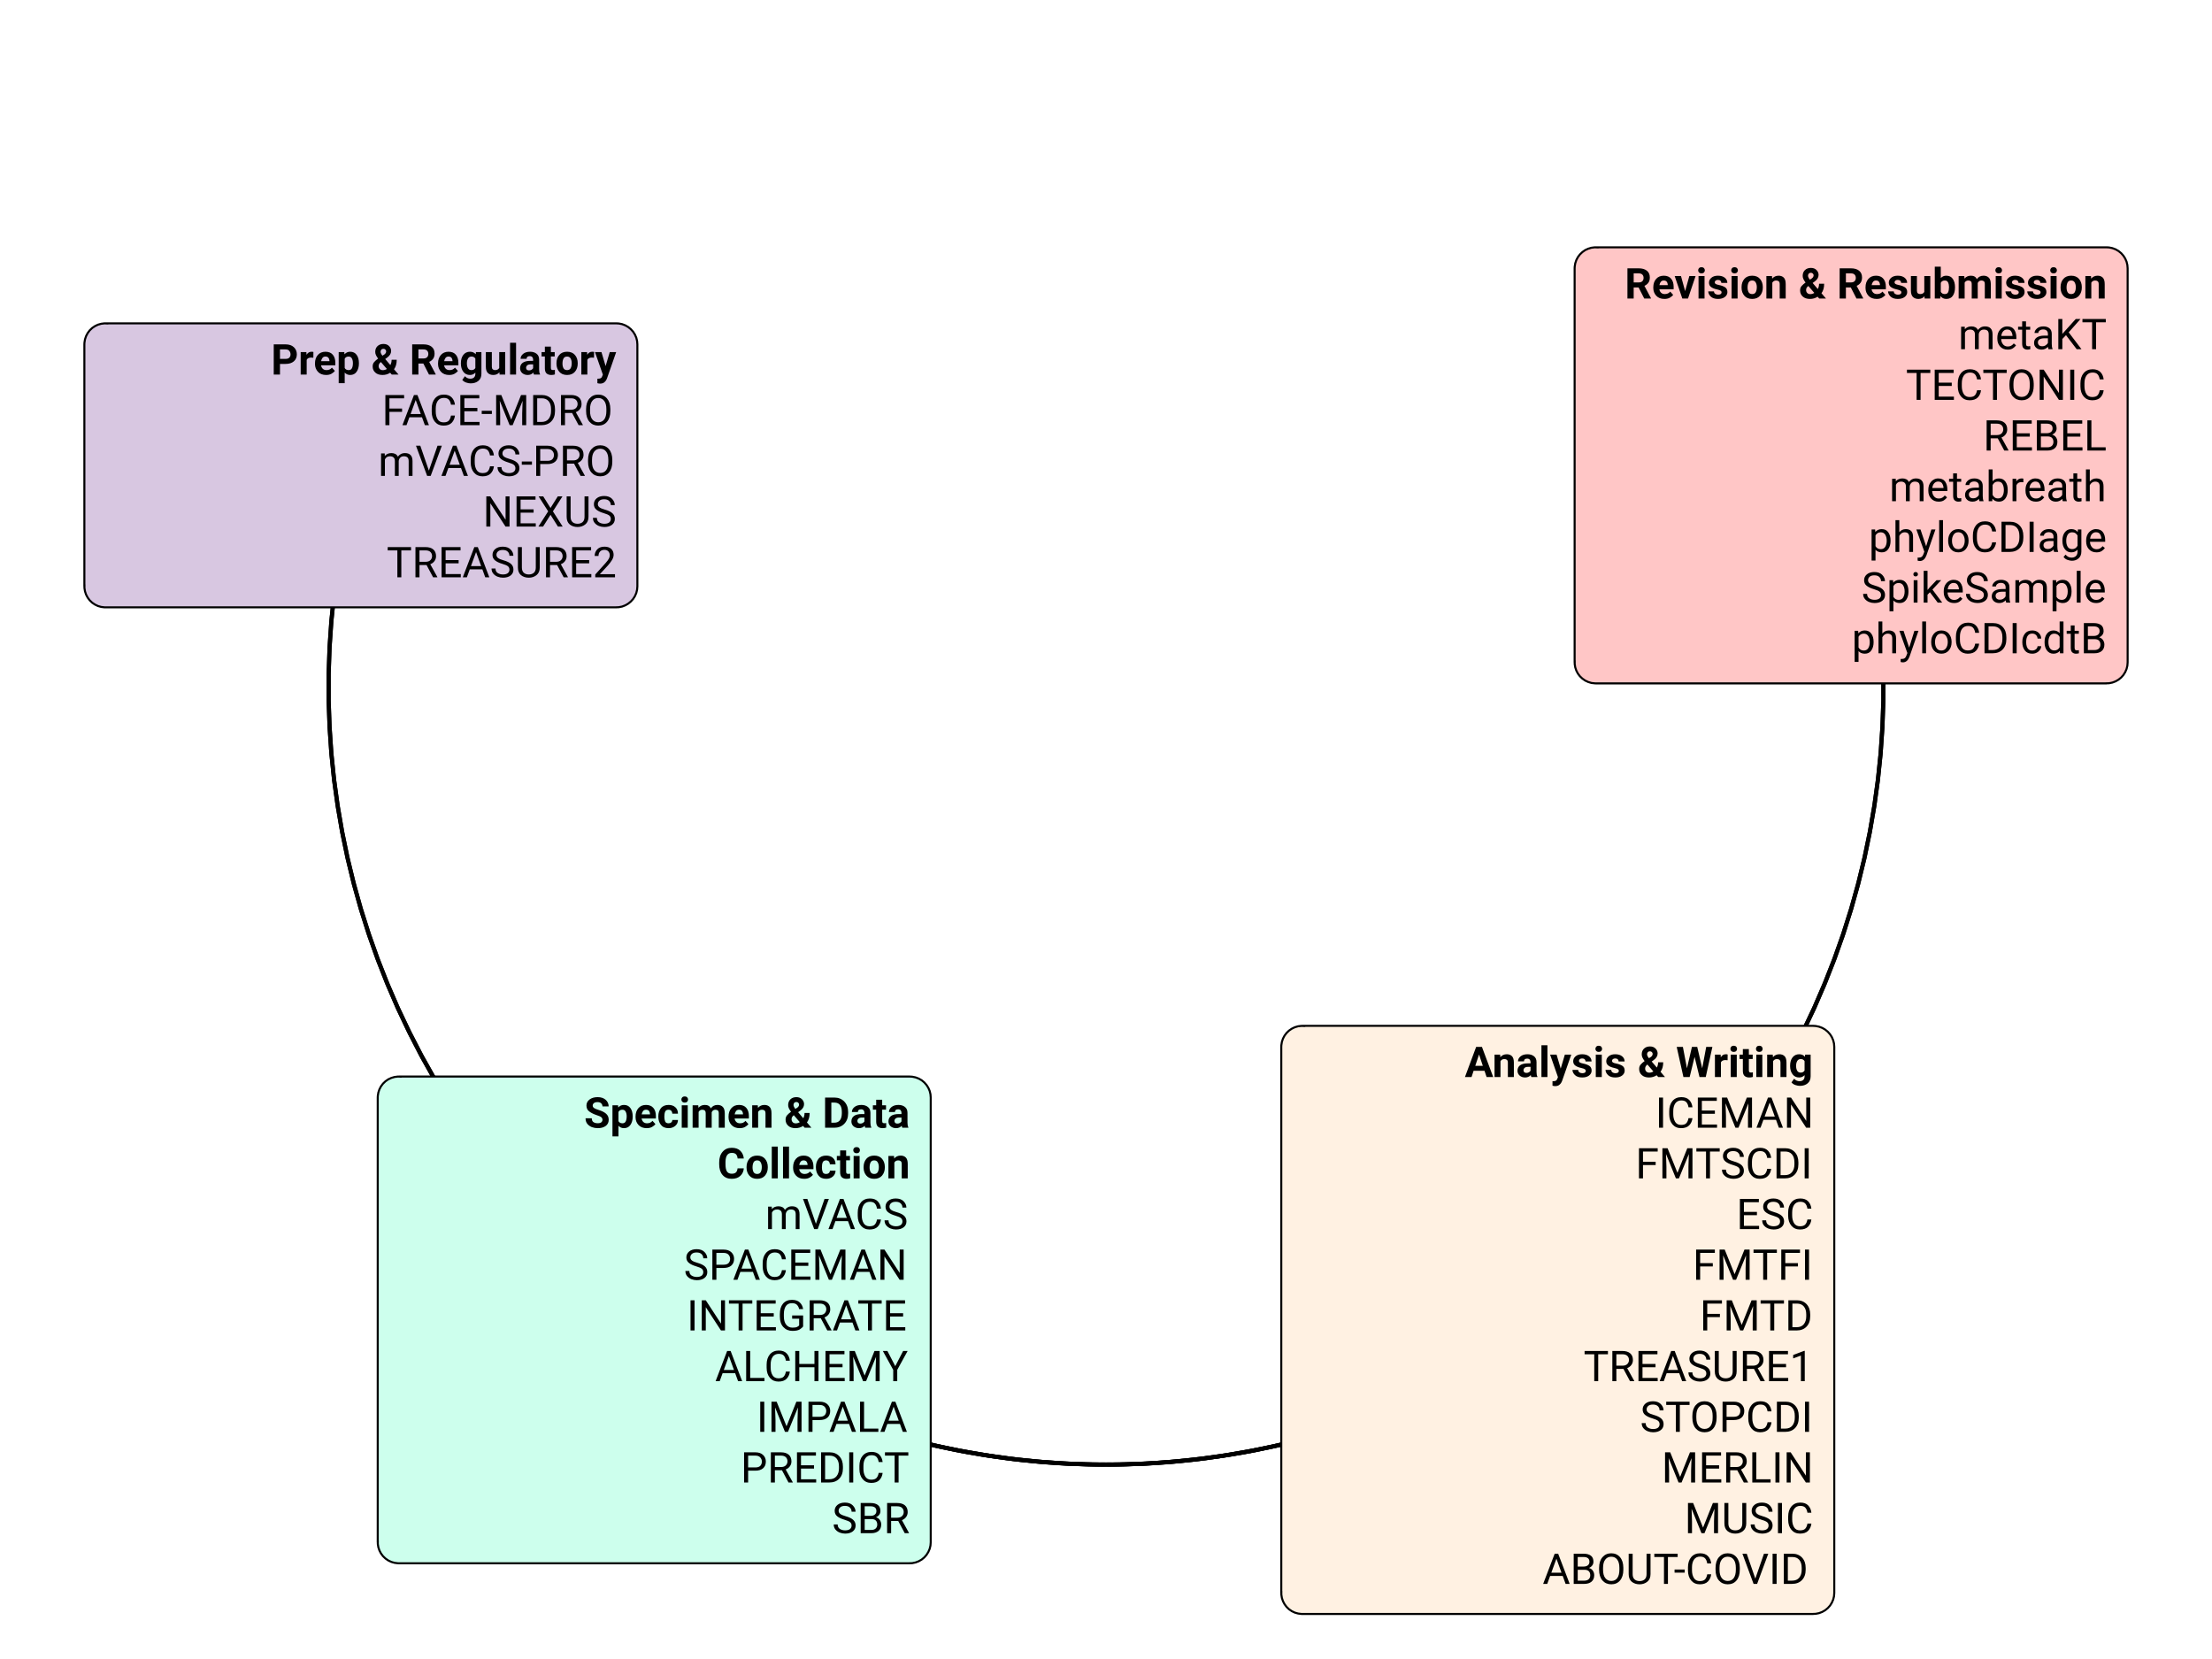
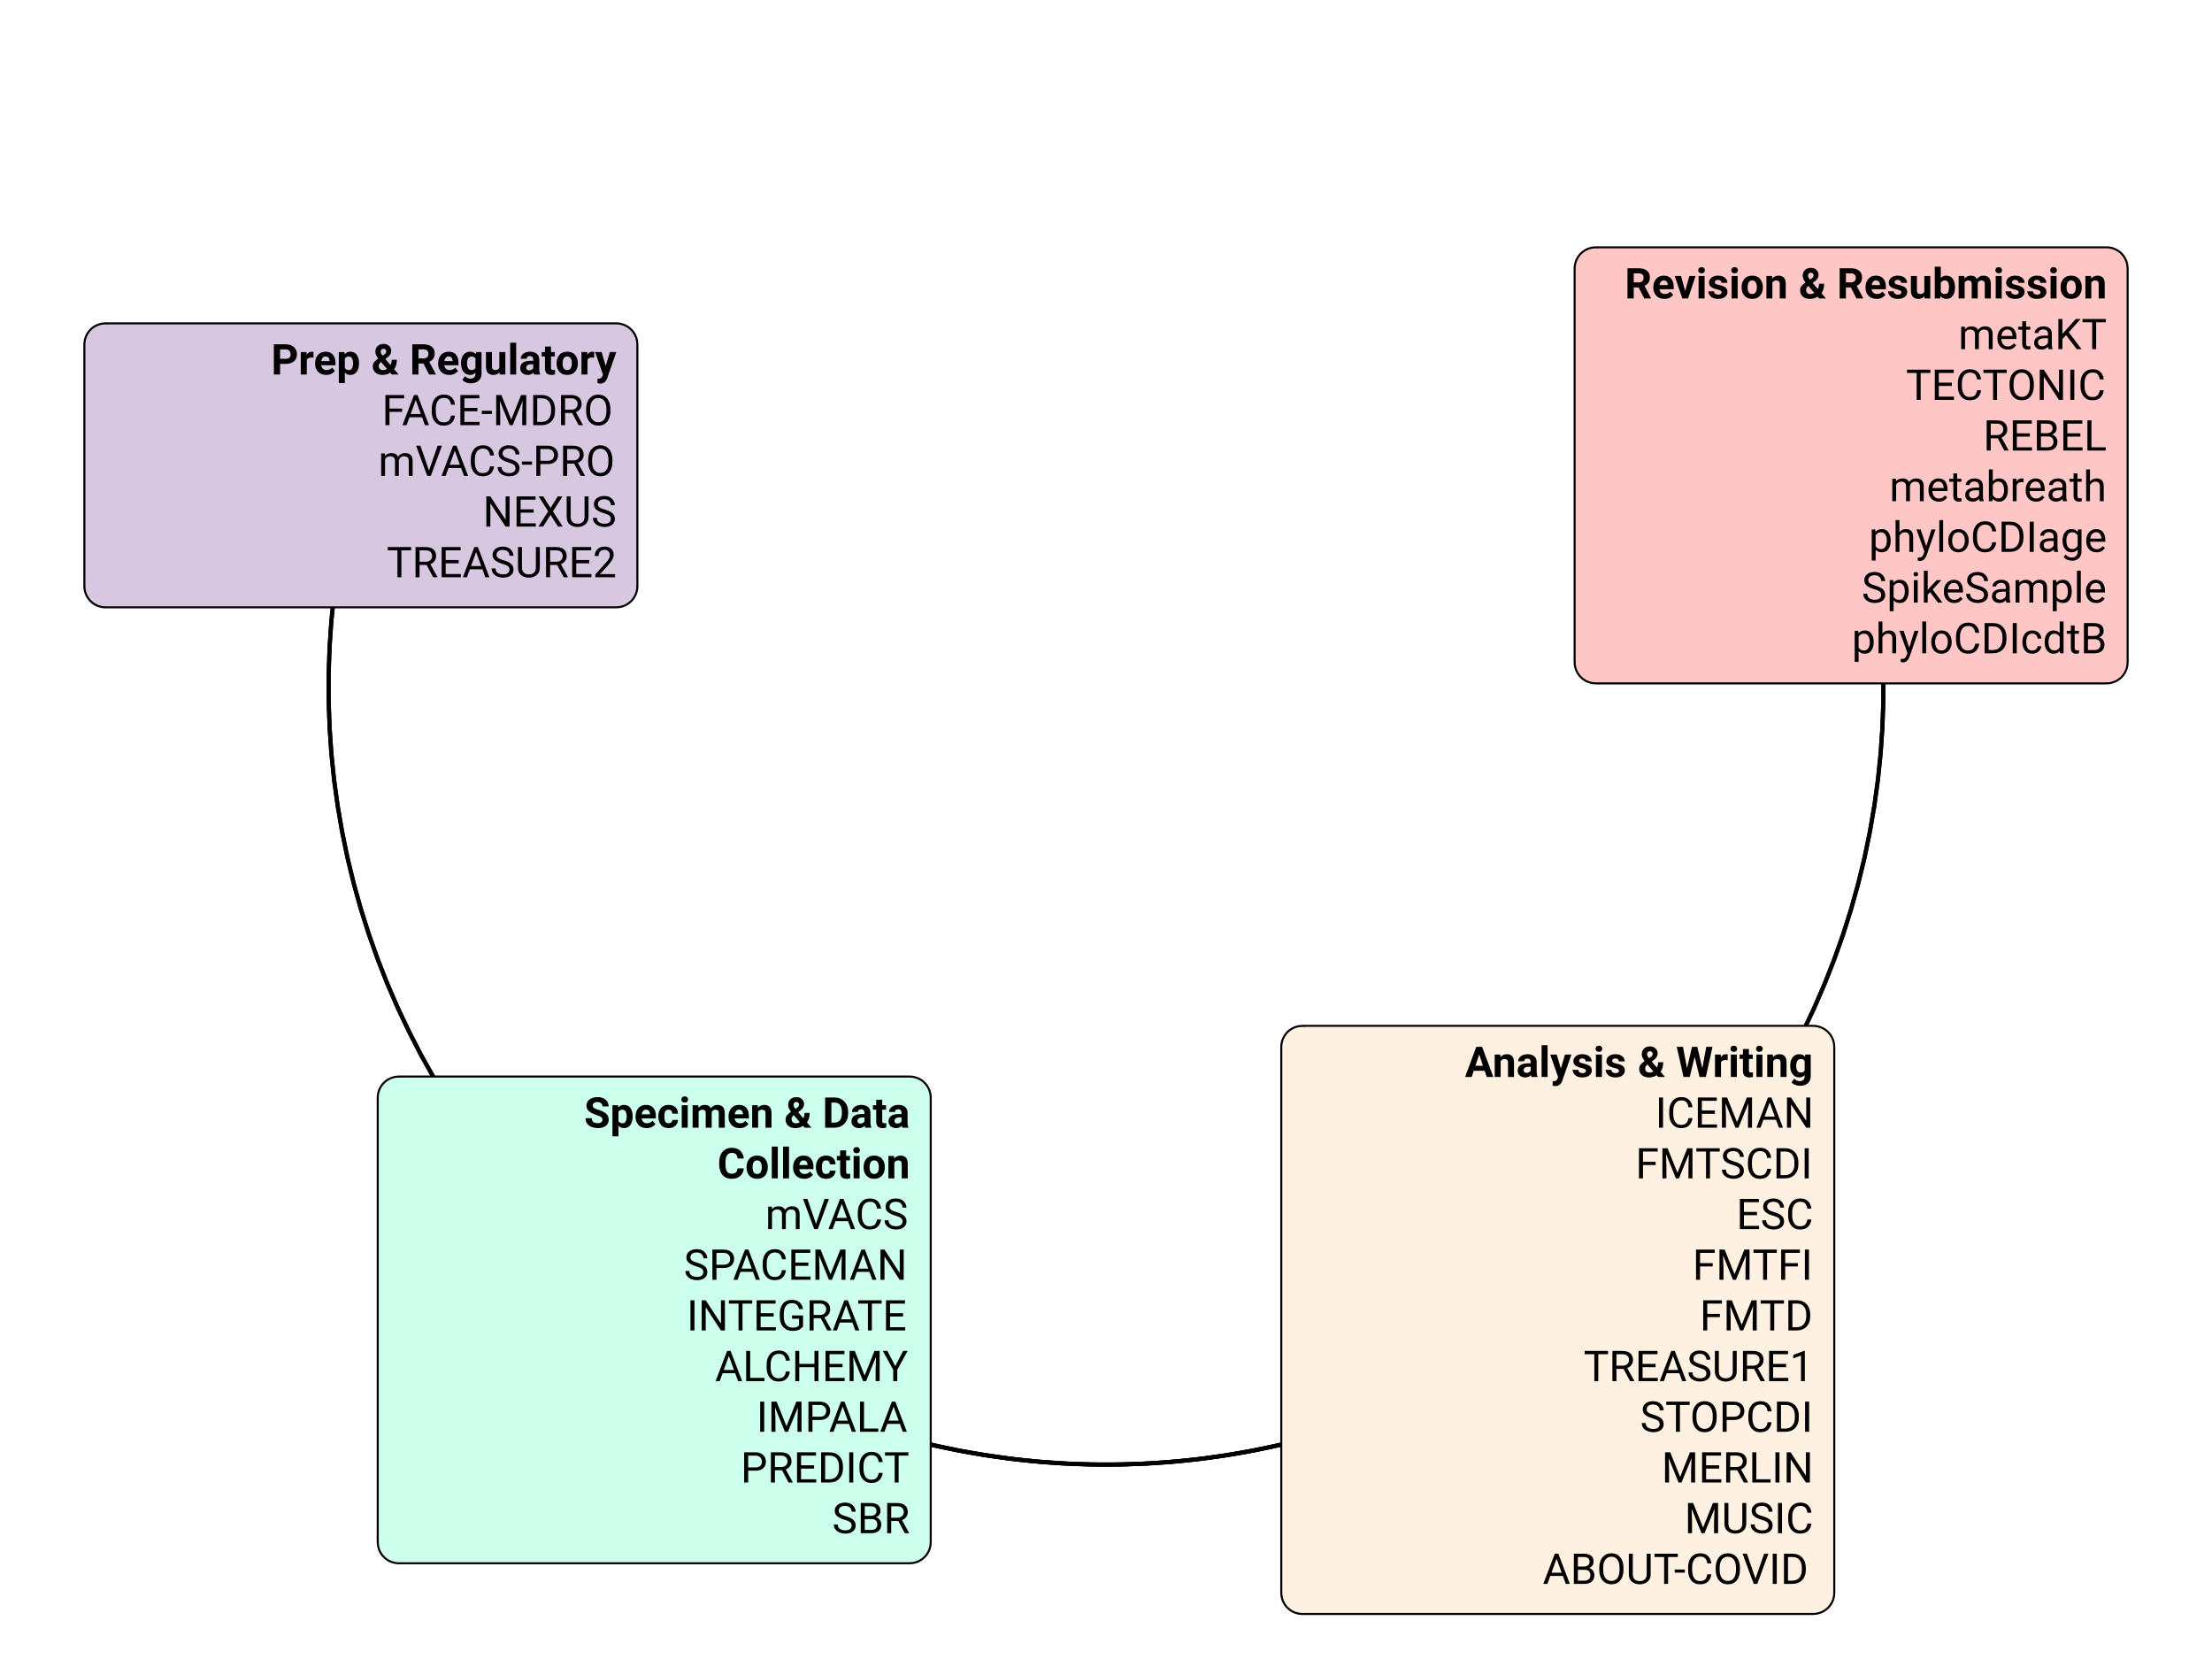
<svg xmlns="http://www.w3.org/2000/svg" class="svglite" width="576.00pt" height="432.00pt" viewBox="0 0 576.00 432.00">
  <defs>
    <style type="text/css">
    .svglite line, .svglite polyline, .svglite polygon, .svglite path, .svglite rect, .svglite circle {
      fill: none;
      stroke: #000000;
      stroke-linecap: round;
      stroke-linejoin: round;
      stroke-miterlimit: 10.00;
    }
    .svglite text {
      white-space: pre;
    }
  </style>
  </defs>
  <rect width="100%" height="100%" style="stroke: none; fill: none;" />
  <defs>
    <clipPath id="cpMC4wMHw1NzYuMDB8MC4wMHw0MzIuMDA=">
      <rect x="0.00" y="0.00" width="576.00" height="432.00" />
    </clipPath>
  </defs>
  <g clip-path="url(#cpMC4wMHw1NzYuMDB8MC4wMHw0MzIuMDA=)">
    <polyline points="405.64,343.70 399.97,347.60 394.18,351.31 388.26,354.82 382.23,358.12 376.09,361.22 369.85,364.11 363.51,366.78 357.09,369.24 350.58,371.47 344.01,373.49 337.36,375.28 330.67,376.84 323.92,378.18 317.13,379.28 310.31,380.16 303.46,380.80 296.60,381.21 289.72,381.38 282.84,381.32 275.97,381.03 269.11,380.51 262.28,379.75 255.47,378.76 248.70,377.54 241.98,376.09 235.31,374.41 228.70,372.51 222.16,370.38 215.69,368.03 209.31,365.47 203.02,362.69 196.83,359.70 190.74,356.49 184.76,353.09 178.91,349.48 173.18,345.68 167.58,341.68 162.12,337.50 156.81,333.13 151.65,328.58 146.64,323.86 141.80,318.98 137.13,313.93 132.63,308.73 128.31,303.38 124.18,297.88 120.23,292.25 116.48,286.48 112.92,280.59 109.57,274.59 106.43,268.47 103.49,262.25 100.77,255.94 98.26,249.53 95.97,243.05 93.90,236.49 92.06,229.86 90.44,223.17 89.06,216.44 87.90,209.66 86.97,202.84 86.27,196.00 85.81,189.14 85.58,182.26 85.58,175.39 85.82,168.51 86.29,161.65 87.00,154.81 87.93,148.00 89.10,141.22 90.49,134.48 92.12,127.80 93.97,121.17 " style="stroke-width: 1.07; stroke-linecap: butt;" />
    <polyline points="93.97,121.17 92.11,127.83 90.48,134.54 89.08,141.31 87.91,148.12 86.98,154.97 86.28,161.84 85.81,168.73 85.58,175.64 85.58,182.55 85.83,189.45 86.30,196.35 87.01,203.22 87.96,210.06 89.14,216.87 90.55,223.64 92.19,230.35 94.06,237.00 96.15,243.58 98.47,250.09 101.01,256.52 103.76,262.86 106.73,269.09 109.92,275.23 113.31,281.25 116.90,287.15 120.69,292.93 124.68,298.57 128.86,304.07 133.22,309.43 137.76,314.64 142.48,319.68 147.37,324.57 152.42,329.28 157.63,333.82 162.99,338.18 168.50,342.35 174.14,346.34 179.92,350.12 185.82,353.71 191.85,357.10 197.98,360.27 204.22,363.24 210.56,365.99 216.99,368.53 223.50,370.84 230.09,372.93 236.74,374.79 243.45,376.43 250.22,377.83 257.03,379.00 263.87,379.95 270.75,380.65 277.64,381.12 284.55,381.36 291.45,381.36 298.36,381.12 305.25,380.65 312.13,379.95 318.97,379.00 325.78,377.83 332.55,376.43 339.26,374.79 345.91,372.93 352.50,370.84 359.01,368.53 365.44,365.99 371.78,363.24 378.02,360.27 384.15,357.10 390.18,353.71 396.08,350.12 401.86,346.34 407.50,342.35 413.01,338.18 418.37,333.82 423.58,329.28 428.63,324.57 433.52,319.68 438.24,314.64 442.78,309.43 447.14,304.07 451.32,298.57 455.31,292.93 459.10,287.15 462.69,281.25 466.08,275.23 469.27,269.09 472.24,262.86 474.99,256.52 477.53,250.09 479.85,243.58 481.94,237.00 483.81,230.35 485.45,223.64 486.86,216.87 488.04,210.06 488.99,203.22 489.70,196.35 490.17,189.45 490.42,182.55 490.42,175.64 490.19,168.73 489.72,161.84 489.02,154.97 488.09,148.12 486.92,141.31 485.52,134.54 483.89,127.83 482.03,121.17 " style="stroke-width: 1.07; stroke-linecap: butt;" />
    <polyline points="482.03,121.17 483.88,127.80 485.51,134.48 486.90,141.22 488.07,148.00 489.00,154.81 489.71,161.65 490.18,168.51 490.42,175.39 490.42,182.26 490.19,189.14 489.73,196.00 489.03,202.84 488.10,209.66 486.94,216.44 485.56,223.17 483.94,229.86 482.10,236.49 480.03,243.05 477.74,249.53 475.23,255.94 472.51,262.25 469.57,268.47 466.43,274.59 463.08,280.59 459.52,286.48 455.77,292.25 451.82,297.88 447.69,303.38 443.37,308.73 438.87,313.93 434.20,318.98 429.36,323.86 424.35,328.58 419.19,333.13 413.88,337.50 408.42,341.68 402.82,345.68 397.09,349.48 391.24,353.09 385.26,356.49 379.17,359.70 372.98,362.69 366.69,365.47 360.31,368.03 353.84,370.38 347.30,372.51 340.69,374.41 334.02,376.09 327.30,377.54 320.53,378.76 313.72,379.75 306.89,380.51 300.03,381.03 293.16,381.32 286.28,381.38 279.40,381.21 272.54,380.80 265.69,380.16 258.87,379.28 252.08,378.18 245.33,376.84 238.64,375.28 231.99,373.49 225.42,371.47 218.91,369.24 212.49,366.78 206.15,364.11 199.91,361.22 193.77,358.12 187.74,354.82 181.82,351.31 176.03,347.60 170.36,343.70 " style="stroke-width: 1.07; stroke-linecap: butt;" />
-     <polygon points="339.12,420.27 472.16,420.27 471.94,420.27 472.82,420.23 473.68,420.06 474.51,419.74 475.27,419.30 475.95,418.75 476.54,418.09 477.01,417.34 477.36,416.53 477.57,415.67 477.64,414.79 477.64,414.79 477.64,272.61 477.64,272.61 477.57,271.73 477.36,270.88 477.01,270.06 476.54,269.32 475.95,268.66 475.27,268.10 474.51,267.66 473.68,267.35 472.82,267.17 472.16,267.13 339.12,267.13 339.78,267.17 338.90,267.14 338.02,267.24 337.17,267.49 336.38,267.87 335.65,268.37 335.02,268.98 334.49,269.68 334.08,270.46 333.80,271.30 333.66,272.17 333.64,272.61 333.64,414.79 333.66,414.35 333.66,415.23 333.80,416.11 334.08,416.94 334.49,417.72 335.02,418.43 335.65,419.04 336.38,419.54 337.17,419.92 338.02,420.16 338.90,420.27 " style="stroke-width: 0.53; fill: #FFF1E2;" />
-     <text x="381.42" y="280.46" style="font-size: 11.04px; font-weight: bold; font-family: &quot;Roboto&quot;;" textLength="42.26px" lengthAdjust="spacingAndGlyphs">Analysis</text>
-     <text x="426.44" y="280.46" style="font-size: 11.04px; font-weight: bold; font-family: &quot;Roboto&quot;;" textLength="7.24px" lengthAdjust="spacingAndGlyphs">&amp;</text>
-     <text x="436.42" y="280.46" style="font-size: 11.04px; font-weight: bold; font-family: &quot;Roboto&quot;;" textLength="35.73px" lengthAdjust="spacingAndGlyphs">Writing</text>
-     <text x="431.02" y="293.66" style="font-size: 11.04px; font-family: &quot;Roboto&quot;;" textLength="41.13px" lengthAdjust="spacingAndGlyphs">ICEMAN</text>
-     <text x="425.88" y="306.85" style="font-size: 11.04px; font-family: &quot;Roboto&quot;;" textLength="46.28px" lengthAdjust="spacingAndGlyphs">FMTSCDI</text>
-     <text x="452.16" y="320.05" style="font-size: 11.04px; font-family: &quot;Roboto&quot;;" textLength="20.00px" lengthAdjust="spacingAndGlyphs">ESC</text>
-     <text x="440.76" y="333.25" style="font-size: 11.04px; font-family: &quot;Roboto&quot;;" textLength="31.40px" lengthAdjust="spacingAndGlyphs">FMTFI</text>
+     <polygon points="339.12,420.27 472.16,420.27 471.94,420.27 472.82,420.23 473.68,420.05 474.51,419.74 475.27,419.30 475.95,418.74 476.54,418.08 477.01,417.34 477.36,416.53 477.57,415.67 477.64,414.79 477.64,414.79 477.64,272.61 477.64,272.61 477.57,271.74 477.36,270.88 477.01,270.07 476.54,269.32 475.95,268.66 475.27,268.10 474.51,267.66 473.68,267.35 472.82,267.17 472.16,267.13 339.12,267.13 339.78,267.17 338.90,267.14 338.02,267.25 337.17,267.49 336.38,267.87 335.65,268.37 335.02,268.98 334.49,269.69 334.08,270.47 333.80,271.30 333.66,272.17 333.64,272.61 333.64,414.79 333.66,414.35 333.66,415.23 333.80,416.10 334.08,416.94 334.49,417.72 335.02,418.42 335.65,419.03 336.38,419.54 337.17,419.91 338.02,420.16 338.90,420.27 " style="stroke-width: 0.53; fill: #FFF1E2;" />
+     <text x="381.46" y="280.45" style="font-size: 11.04px; font-weight: bold; font-family: &quot;Roboto&quot;;" textLength="42.24px" lengthAdjust="spacingAndGlyphs">Analysis</text>
+     <text x="426.45" y="280.45" style="font-size: 11.04px; font-weight: bold; font-family: &quot;Roboto&quot;;" textLength="7.24px" lengthAdjust="spacingAndGlyphs">&amp;</text>
+     <text x="436.44" y="280.45" style="font-size: 11.04px; font-weight: bold; font-family: &quot;Roboto&quot;;" textLength="35.72px" lengthAdjust="spacingAndGlyphs">Writing</text>
+     <text x="431.02" y="293.65" style="font-size: 11.04px; font-family: &quot;Roboto&quot;;" textLength="41.14px" lengthAdjust="spacingAndGlyphs">ICEMAN</text>
+     <text x="425.88" y="306.85" style="font-size: 11.04px; font-family: &quot;Roboto&quot;;" textLength="46.27px" lengthAdjust="spacingAndGlyphs">FMTSCDI</text>
+     <text x="452.16" y="320.05" style="font-size: 11.04px; font-family: &quot;Roboto&quot;;" textLength="19.99px" lengthAdjust="spacingAndGlyphs">ESC</text>
+     <text x="440.74" y="333.25" style="font-size: 11.04px; font-family: &quot;Roboto&quot;;" textLength="31.41px" lengthAdjust="spacingAndGlyphs">FMTFI</text>
    <text x="442.61" y="346.45" style="font-size: 11.04px; font-family: &quot;Roboto&quot;;" textLength="29.55px" lengthAdjust="spacingAndGlyphs">FMTD</text>
-     <text x="412.36" y="359.65" style="font-size: 11.04px; font-family: &quot;Roboto&quot;;" textLength="59.80px" lengthAdjust="spacingAndGlyphs">TREASURE1</text>
-     <text x="427.06" y="372.85" style="font-size: 11.04px; font-family: &quot;Roboto&quot;;" textLength="45.10px" lengthAdjust="spacingAndGlyphs">STOPCDI</text>
+     <text x="412.38" y="359.64" style="font-size: 11.04px; font-family: &quot;Roboto&quot;;" textLength="59.78px" lengthAdjust="spacingAndGlyphs">TREASURE1</text>
+     <text x="427.08" y="372.84" style="font-size: 11.04px; font-family: &quot;Roboto&quot;;" textLength="45.08px" lengthAdjust="spacingAndGlyphs">STOPCDI</text>
    <text x="432.67" y="386.04" style="font-size: 11.04px; font-family: &quot;Roboto&quot;;" textLength="39.49px" lengthAdjust="spacingAndGlyphs">MERLIN</text>
-     <text x="438.64" y="399.24" style="font-size: 11.04px; font-family: &quot;Roboto&quot;;" textLength="33.52px" lengthAdjust="spacingAndGlyphs">MUSIC</text>
-     <text x="401.68" y="412.44" style="font-size: 11.04px; font-family: &quot;Roboto&quot;;" textLength="70.48px" lengthAdjust="spacingAndGlyphs">ABOUT-COVID</text>
-     <polygon points="27.45,158.15 160.49,158.15 160.27,158.15 161.15,158.11 162.01,157.94 162.84,157.62 163.60,157.18 164.28,156.62 164.87,155.96 165.34,155.22 165.69,154.41 165.90,153.55 165.97,152.67 165.97,152.67 165.97,89.68 165.97,89.68 165.90,88.80 165.69,87.94 165.34,87.13 164.87,86.39 164.28,85.73 163.60,85.17 162.84,84.73 162.01,84.41 161.15,84.24 160.49,84.20 27.45,84.20 28.11,84.24 27.23,84.20 26.35,84.31 25.50,84.55 24.71,84.93 23.98,85.43 23.35,86.04 22.82,86.75 22.41,87.53 22.13,88.37 21.99,89.24 21.97,89.68 21.97,152.67 21.99,152.23 21.99,153.11 22.13,153.98 22.41,154.82 22.82,155.60 23.35,156.31 23.98,156.92 24.71,157.42 25.50,157.80 26.35,158.04 27.23,158.15 " style="stroke-width: 0.53; fill: #D8C7E1;" />
-     <text x="70.58" y="97.53" style="font-size: 11.04px; font-weight: bold; font-family: &quot;Roboto&quot;;" textLength="23.32px" lengthAdjust="spacingAndGlyphs">Prep</text>
-     <text x="96.65" y="97.53" style="font-size: 11.04px; font-weight: bold; font-family: &quot;Roboto&quot;;" textLength="7.24px" lengthAdjust="spacingAndGlyphs">&amp;</text>
-     <text x="106.63" y="97.53" style="font-size: 11.04px; font-weight: bold; font-family: &quot;Roboto&quot;;" textLength="53.86px" lengthAdjust="spacingAndGlyphs">Regulatory</text>
-     <text x="99.45" y="110.72" style="font-size: 11.04px; font-family: &quot;Roboto&quot;;" textLength="61.04px" lengthAdjust="spacingAndGlyphs">FACE-MDRO</text>
-     <text x="98.48" y="123.92" style="font-size: 11.04px; font-family: &quot;Roboto&quot;;" textLength="62.01px" lengthAdjust="spacingAndGlyphs">mVACS-PRO</text>
-     <text x="125.73" y="137.12" style="font-size: 11.04px; font-family: &quot;Roboto&quot;;" textLength="34.76px" lengthAdjust="spacingAndGlyphs">NEXUS</text>
-     <text x="100.69" y="150.32" style="font-size: 11.04px; font-family: &quot;Roboto&quot;;" textLength="59.80px" lengthAdjust="spacingAndGlyphs">TREASURE2</text>
-     <polygon points="415.51,177.95 548.55,177.95 548.33,177.94 549.21,177.91 550.08,177.73 550.90,177.42 551.66,176.98 552.35,176.42 552.93,175.76 553.40,175.02 553.75,174.20 553.96,173.35 554.03,172.47 554.03,172.47 554.03,69.88 554.03,69.88 553.96,69.00 553.75,68.14 553.40,67.33 552.93,66.59 552.35,65.93 551.66,65.37 550.90,64.93 550.08,64.62 549.21,64.44 548.55,64.40 415.51,64.40 416.17,64.44 415.29,64.40 414.41,64.51 413.57,64.76 412.77,65.13 412.05,65.64 411.41,66.25 410.88,66.95 410.47,67.73 410.19,68.57 410.05,69.44 410.03,69.88 410.03,172.47 410.05,172.03 410.05,172.91 410.19,173.78 410.47,174.62 410.88,175.40 411.41,176.10 412.05,176.71 412.77,177.21 413.57,177.59 414.41,177.84 415.29,177.94 " style="stroke-width: 0.53; fill: #FFC6C6;" />
-     <text x="423.08" y="77.73" style="font-size: 11.04px; font-weight: bold; font-family: &quot;Roboto&quot;;" textLength="42.52px" lengthAdjust="spacingAndGlyphs">Revision</text>
-     <text x="468.35" y="77.73" style="font-size: 11.04px; font-weight: bold; font-family: &quot;Roboto&quot;;" textLength="7.24px" lengthAdjust="spacingAndGlyphs">&amp;</text>
-     <text x="478.34" y="77.73" style="font-size: 11.04px; font-weight: bold; font-family: &quot;Roboto&quot;;" textLength="70.21px" lengthAdjust="spacingAndGlyphs">Resubmission</text>
-     <text x="509.92" y="90.93" style="font-size: 11.04px; font-family: &quot;Roboto&quot;;" textLength="38.64px" lengthAdjust="spacingAndGlyphs">metaKT</text>
-     <text x="496.30" y="104.12" style="font-size: 11.04px; font-family: &quot;Roboto&quot;;" textLength="52.25px" lengthAdjust="spacingAndGlyphs">TECTONIC</text>
-     <text x="516.41" y="117.32" style="font-size: 11.04px; font-family: &quot;Roboto&quot;;" textLength="32.14px" lengthAdjust="spacingAndGlyphs">REBEL</text>
-     <text x="491.95" y="130.52" style="font-size: 11.04px; font-family: &quot;Roboto&quot;;" textLength="56.61px" lengthAdjust="spacingAndGlyphs">metabreath</text>
-     <text x="486.61" y="143.72" style="font-size: 11.04px; font-family: &quot;Roboto&quot;;" textLength="61.94px" lengthAdjust="spacingAndGlyphs">phyloCDIage</text>
-     <text x="484.72" y="156.92" style="font-size: 11.04px; font-family: &quot;Roboto&quot;;" textLength="63.83px" lengthAdjust="spacingAndGlyphs">SpikeSample</text>
-     <text x="482.19" y="170.11" style="font-size: 11.04px; font-family: &quot;Roboto&quot;;" textLength="66.36px" lengthAdjust="spacingAndGlyphs">phyloCDIcdtB</text>
-     <polygon points="103.84,407.08 236.88,407.08 236.66,407.07 237.54,407.04 238.41,406.86 239.23,406.55 240.00,406.11 240.68,405.55 241.26,404.89 241.73,404.14 242.08,403.33 242.29,402.47 242.36,401.60 242.36,401.60 242.36,285.81 242.36,285.81 242.29,284.93 242.08,284.07 241.73,283.26 241.26,282.52 240.68,281.86 240.00,281.30 239.23,280.86 238.41,280.55 237.54,280.37 236.88,280.33 103.84,280.33 104.50,280.37 103.62,280.33 102.75,280.44 101.90,280.69 101.10,281.06 100.38,281.56 99.74,282.17 99.21,282.88 98.80,283.66 98.52,284.50 98.38,285.37 98.36,285.81 98.36,401.60 98.38,401.15 98.38,402.04 98.52,402.91 98.80,403.74 99.21,404.52 99.74,405.23 100.38,405.84 101.10,406.34 101.90,406.72 102.75,406.96 103.62,407.07 " style="stroke-width: 0.53; fill: #CDFFED;" />
-     <text x="152.10" y="293.66" style="font-size: 11.04px; font-weight: bold; font-family: &quot;Roboto&quot;;" textLength="49.31px" lengthAdjust="spacingAndGlyphs">Specimen</text>
-     <text x="204.17" y="293.66" style="font-size: 11.04px; font-weight: bold; font-family: &quot;Roboto&quot;;" textLength="7.24px" lengthAdjust="spacingAndGlyphs">&amp;</text>
-     <text x="214.15" y="293.66" style="font-size: 11.04px; font-weight: bold; font-family: &quot;Roboto&quot;;" textLength="22.73px" lengthAdjust="spacingAndGlyphs">Data</text>
+     <text x="438.65" y="399.24" style="font-size: 11.04px; font-family: &quot;Roboto&quot;;" textLength="33.51px" lengthAdjust="spacingAndGlyphs">MUSIC</text>
+     <text x="401.72" y="412.44" style="font-size: 11.04px; font-family: &quot;Roboto&quot;;" textLength="70.44px" lengthAdjust="spacingAndGlyphs">ABOUT-COVID</text>
+     <polygon points="27.45,158.15 160.49,158.15 160.27,158.14 161.15,158.11 162.01,157.93 162.84,157.62 163.60,157.18 164.28,156.62 164.87,155.96 165.34,155.21 165.69,154.40 165.90,153.55 165.97,152.67 165.97,152.67 165.97,89.68 165.97,89.68 165.90,88.80 165.69,87.95 165.34,87.13 164.87,86.39 164.28,85.73 163.60,85.17 162.84,84.73 162.01,84.42 161.15,84.24 160.49,84.20 27.45,84.20 28.11,84.24 27.23,84.21 26.35,84.31 25.50,84.56 24.71,84.94 23.98,85.44 23.35,86.05 22.82,86.75 22.41,87.53 22.13,88.37 21.99,89.24 21.97,89.68 21.97,152.67 21.99,152.23 21.99,153.11 22.13,153.98 22.41,154.82 22.82,155.60 23.35,156.30 23.98,156.91 24.71,157.41 25.50,157.79 26.35,158.04 27.23,158.14 " style="stroke-width: 0.53; fill: #D8C7E1;" />
+     <text x="70.61" y="97.52" style="font-size: 11.04px; font-weight: bold; font-family: &quot;Roboto&quot;;" textLength="23.31px" lengthAdjust="spacingAndGlyphs">Prep</text>
+     <text x="96.68" y="97.52" style="font-size: 11.04px; font-weight: bold; font-family: &quot;Roboto&quot;;" textLength="7.24px" lengthAdjust="spacingAndGlyphs">&amp;</text>
+     <text x="106.66" y="97.52" style="font-size: 11.04px; font-weight: bold; font-family: &quot;Roboto&quot;;" textLength="53.83px" lengthAdjust="spacingAndGlyphs">Regulatory</text>
+     <text x="99.46" y="110.72" style="font-size: 11.04px; font-family: &quot;Roboto&quot;;" textLength="61.03px" lengthAdjust="spacingAndGlyphs">FACE-MDRO</text>
+     <text x="98.51" y="123.92" style="font-size: 11.04px; font-family: &quot;Roboto&quot;;" textLength="61.98px" lengthAdjust="spacingAndGlyphs">mVACS-PRO</text>
+     <text x="125.74" y="137.12" style="font-size: 11.04px; font-family: &quot;Roboto&quot;;" textLength="34.75px" lengthAdjust="spacingAndGlyphs">NEXUS</text>
+     <text x="100.71" y="150.31" style="font-size: 11.04px; font-family: &quot;Roboto&quot;;" textLength="59.78px" lengthAdjust="spacingAndGlyphs">TREASURE2</text>
+     <polygon points="415.51,177.95 548.55,177.95 548.33,177.94 549.21,177.91 550.08,177.73 550.90,177.42 551.66,176.98 552.35,176.42 552.93,175.76 553.40,175.01 553.75,174.20 553.96,173.34 554.03,172.47 554.03,172.47 554.03,69.88 554.03,69.88 553.96,69.00 553.75,68.15 553.40,67.34 552.93,66.59 552.35,65.93 551.66,65.37 550.90,64.93 550.08,64.62 549.21,64.44 548.55,64.40 415.51,64.40 416.17,64.44 415.29,64.41 414.41,64.51 413.57,64.76 412.77,65.14 412.05,65.64 411.41,66.25 410.88,66.96 410.47,67.74 410.19,68.57 410.05,69.44 410.03,69.88 410.03,172.47 410.05,172.02 410.05,172.91 410.19,173.78 410.47,174.61 410.88,175.39 411.41,176.10 412.05,176.71 412.77,177.21 413.57,177.59 414.41,177.83 415.29,177.94 " style="stroke-width: 0.53; fill: #FFC6C6;" />
+     <text x="423.09" y="77.72" style="font-size: 11.04px; font-weight: bold; font-family: &quot;Roboto&quot;;" textLength="42.51px" lengthAdjust="spacingAndGlyphs">Revision</text>
+     <text x="468.35" y="77.72" style="font-size: 11.04px; font-weight: bold; font-family: &quot;Roboto&quot;;" textLength="7.24px" lengthAdjust="spacingAndGlyphs">&amp;</text>
+     <text x="478.34" y="77.72" style="font-size: 11.04px; font-weight: bold; font-family: &quot;Roboto&quot;;" textLength="70.21px" lengthAdjust="spacingAndGlyphs">Resubmission</text>
+     <text x="509.94" y="90.92" style="font-size: 11.04px; font-family: &quot;Roboto&quot;;" textLength="38.61px" lengthAdjust="spacingAndGlyphs">metaKT</text>
+     <text x="496.32" y="104.12" style="font-size: 11.04px; font-family: &quot;Roboto&quot;;" textLength="52.24px" lengthAdjust="spacingAndGlyphs">TECTONIC</text>
+     <text x="516.42" y="117.32" style="font-size: 11.04px; font-family: &quot;Roboto&quot;;" textLength="32.13px" lengthAdjust="spacingAndGlyphs">REBEL</text>
+     <text x="492.00" y="130.52" style="font-size: 11.04px; font-family: &quot;Roboto&quot;;" textLength="56.56px" lengthAdjust="spacingAndGlyphs">metabreath</text>
+     <text x="486.64" y="143.71" style="font-size: 11.04px; font-family: &quot;Roboto&quot;;" textLength="61.91px" lengthAdjust="spacingAndGlyphs">phyloCDIage</text>
+     <text x="484.77" y="156.91" style="font-size: 11.04px; font-family: &quot;Roboto&quot;;" textLength="63.78px" lengthAdjust="spacingAndGlyphs">SpikeSample</text>
+     <text x="482.21" y="170.11" style="font-size: 11.04px; font-family: &quot;Roboto&quot;;" textLength="66.34px" lengthAdjust="spacingAndGlyphs">phyloCDIcdtB</text>
+     <polygon points="103.84,407.07 236.88,407.07 236.66,407.07 237.54,407.03 238.41,406.86 239.23,406.54 240.00,406.10 240.68,405.54 241.26,404.88 241.73,404.14 242.08,403.33 242.29,402.47 242.36,401.59 242.36,401.59 242.36,285.81 242.36,285.81 242.29,284.93 242.08,284.08 241.73,283.27 241.26,282.52 240.68,281.86 240.00,281.30 239.23,280.86 238.41,280.55 237.54,280.37 236.88,280.33 103.84,280.33 104.50,280.37 103.62,280.34 102.75,280.44 101.90,280.69 101.10,281.07 100.38,281.57 99.74,282.18 99.21,282.88 98.80,283.66 98.52,284.50 98.38,285.37 98.36,285.81 98.36,401.59 98.38,401.15 98.38,402.03 98.52,402.90 98.80,403.74 99.21,404.52 99.74,405.23 100.38,405.84 101.10,406.34 101.90,406.72 102.75,406.96 103.62,407.07 " style="stroke-width: 0.53; fill: #CDFFED;" />
+     <text x="152.10" y="293.65" style="font-size: 11.04px; font-weight: bold; font-family: &quot;Roboto&quot;;" textLength="49.32px" lengthAdjust="spacingAndGlyphs">Specimen</text>
+     <text x="204.17" y="293.65" style="font-size: 11.04px; font-weight: bold; font-family: &quot;Roboto&quot;;" textLength="7.24px" lengthAdjust="spacingAndGlyphs">&amp;</text>
+     <text x="214.16" y="293.65" style="font-size: 11.04px; font-weight: bold; font-family: &quot;Roboto&quot;;" textLength="22.72px" lengthAdjust="spacingAndGlyphs">Data</text>
    <text x="186.81" y="306.85" style="font-size: 11.04px; font-weight: bold; font-family: &quot;Roboto&quot;;" textLength="50.08px" lengthAdjust="spacingAndGlyphs">Collection</text>
-     <text x="199.26" y="320.05" style="font-size: 11.04px; font-family: &quot;Roboto&quot;;" textLength="37.63px" lengthAdjust="spacingAndGlyphs">mVACS</text>
-     <text x="178.04" y="333.25" style="font-size: 11.04px; font-family: &quot;Roboto&quot;;" textLength="58.84px" lengthAdjust="spacingAndGlyphs">SPACEMAN</text>
-     <text x="178.83" y="346.45" style="font-size: 11.04px; font-family: &quot;Roboto&quot;;" textLength="58.05px" lengthAdjust="spacingAndGlyphs">INTEGRATE</text>
-     <text x="186.19" y="359.65" style="font-size: 11.04px; font-family: &quot;Roboto&quot;;" textLength="50.70px" lengthAdjust="spacingAndGlyphs">ALCHEMY</text>
-     <text x="196.98" y="372.85" style="font-size: 11.04px; font-family: &quot;Roboto&quot;;" textLength="39.90px" lengthAdjust="spacingAndGlyphs">IMPALA</text>
-     <text x="192.86" y="386.04" style="font-size: 11.04px; font-family: &quot;Roboto&quot;;" textLength="44.02px" lengthAdjust="spacingAndGlyphs">PREDICT</text>
-     <text x="216.66" y="399.24" style="font-size: 11.04px; font-family: &quot;Roboto&quot;;" textLength="20.22px" lengthAdjust="spacingAndGlyphs">SBR</text>
+     <text x="199.28" y="320.05" style="font-size: 11.04px; font-family: &quot;Roboto&quot;;" textLength="37.61px" lengthAdjust="spacingAndGlyphs">mVACS</text>
+     <text x="178.05" y="333.25" style="font-size: 11.04px; font-family: &quot;Roboto&quot;;" textLength="58.83px" lengthAdjust="spacingAndGlyphs">SPACEMAN</text>
+     <text x="178.81" y="346.45" style="font-size: 11.04px; font-family: &quot;Roboto&quot;;" textLength="58.07px" lengthAdjust="spacingAndGlyphs">INTEGRATE</text>
+     <text x="186.19" y="359.64" style="font-size: 11.04px; font-family: &quot;Roboto&quot;;" textLength="50.70px" lengthAdjust="spacingAndGlyphs">ALCHEMY</text>
+     <text x="196.97" y="372.84" style="font-size: 11.04px; font-family: &quot;Roboto&quot;;" textLength="39.91px" lengthAdjust="spacingAndGlyphs">IMPALA</text>
+     <text x="192.87" y="386.04" style="font-size: 11.04px; font-family: &quot;Roboto&quot;;" textLength="44.01px" lengthAdjust="spacingAndGlyphs">PREDICT</text>
+     <text x="216.68" y="399.24" style="font-size: 11.04px; font-family: &quot;Roboto&quot;;" textLength="20.20px" lengthAdjust="spacingAndGlyphs">SBR</text>
  </g>
</svg>
